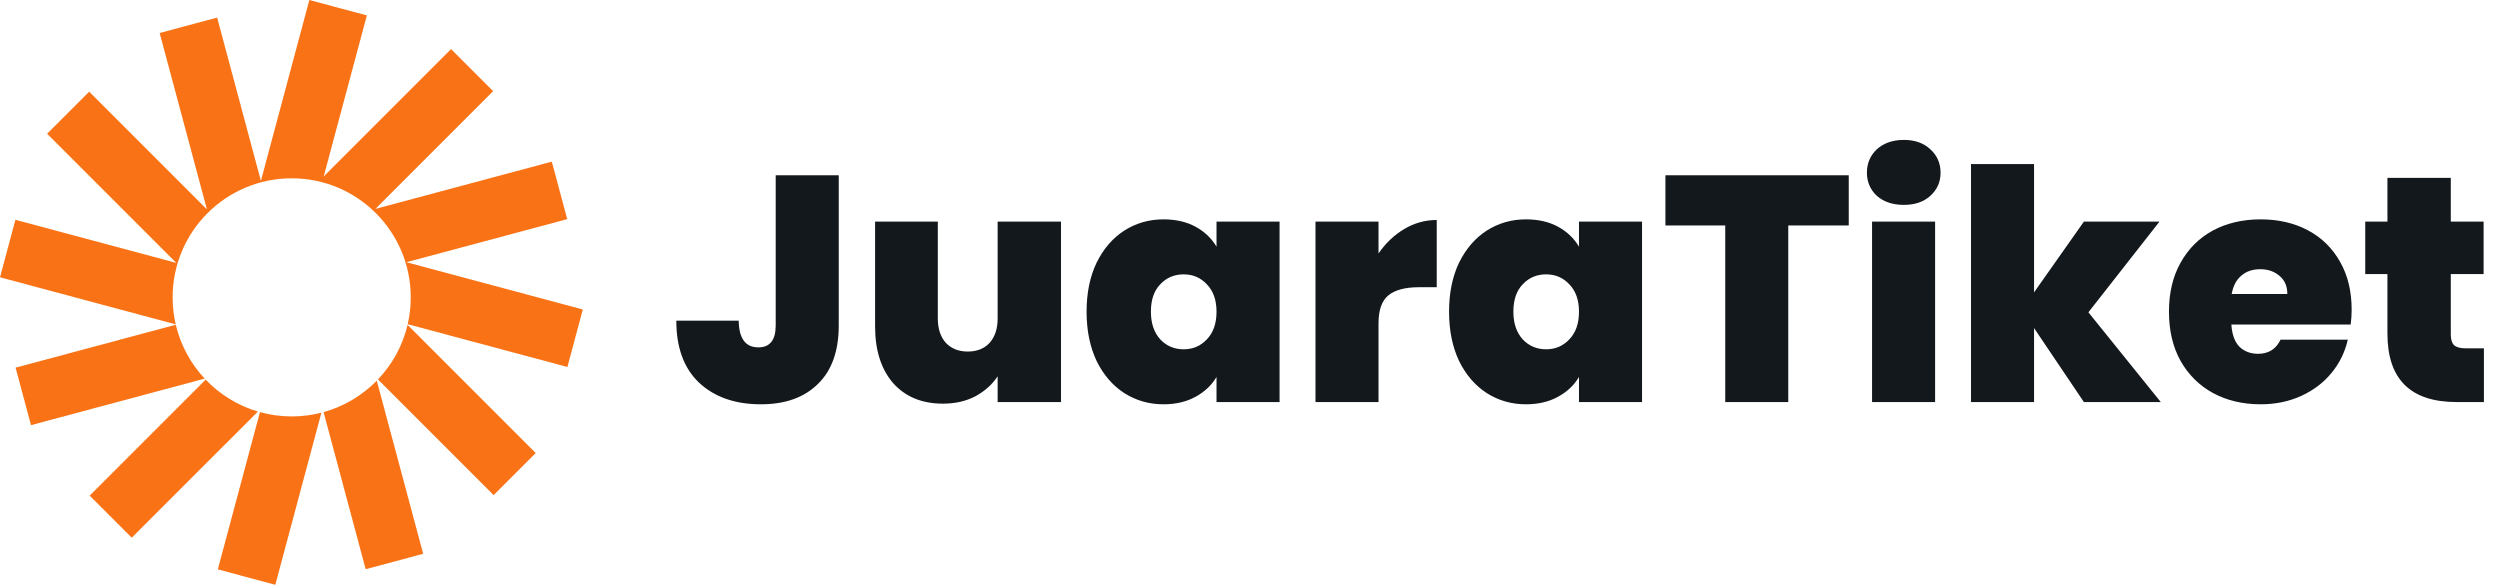
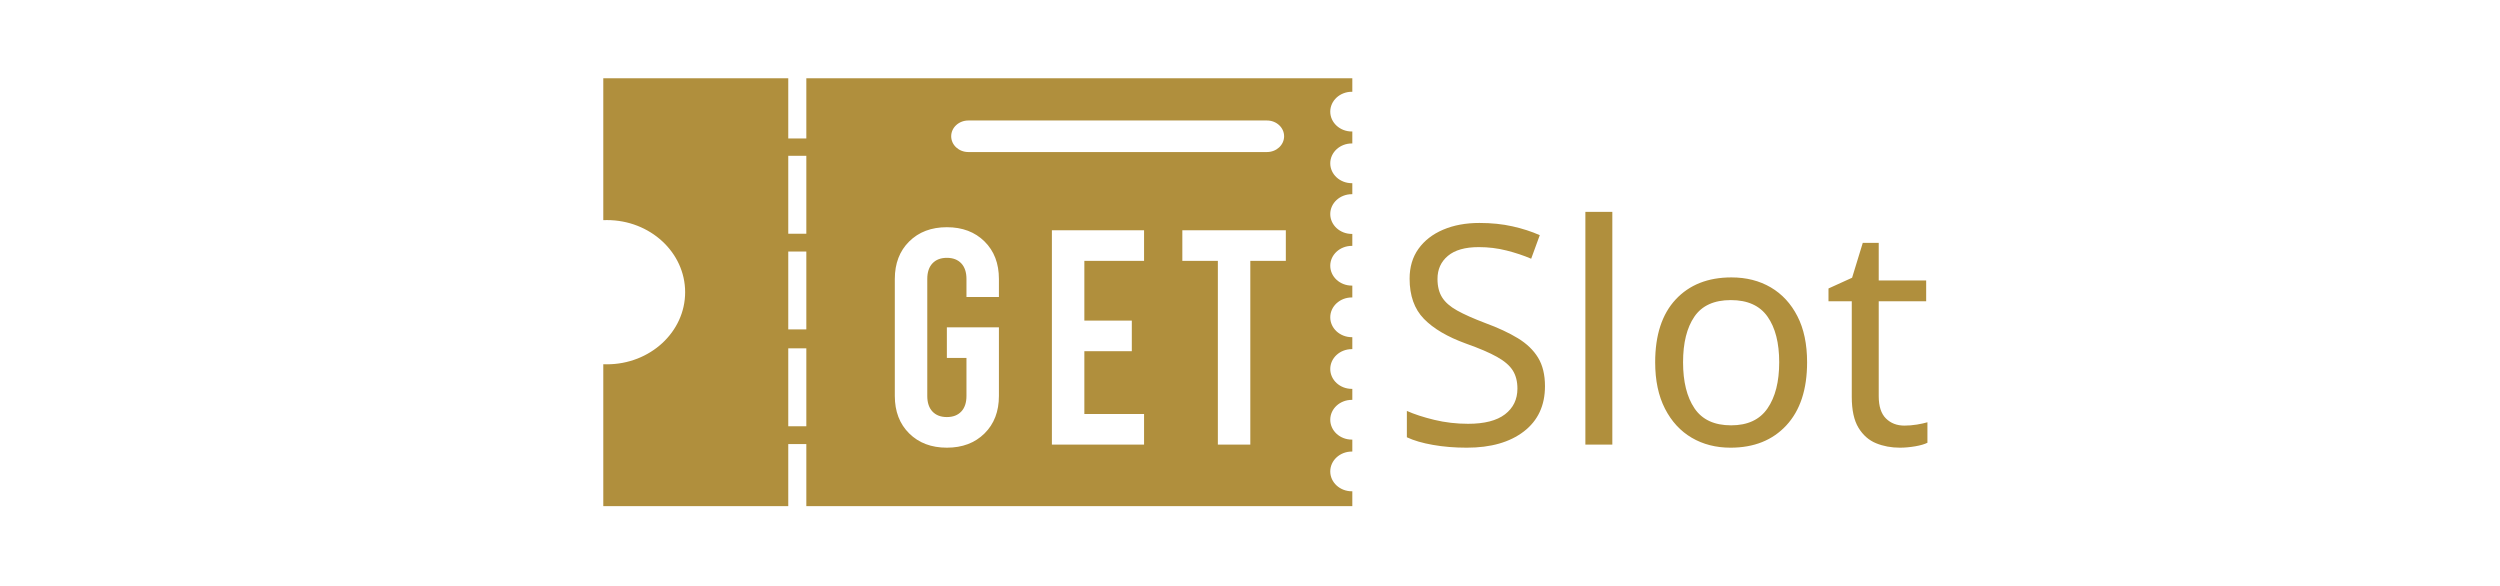
- <svg xmlns="http://www.w3.org/2000/svg" width="171" height="40" viewBox="0 0 171 40" fill="none">
-   <path d="M25.093 1.054L21.16 0L17.845 12.37L14.853 1.202L10.92 2.256L14.153 14.322L6.1 6.269L3.221 9.148L12.054 17.981L1.054 15.034L0 18.967L12.019 22.187C11.881 21.593 11.808 20.975 11.808 20.34C11.808 15.842 15.454 12.196 19.952 12.196C24.449 12.196 28.095 15.842 28.095 20.34C28.095 20.971 28.023 21.586 27.888 22.176L38.81 25.102L39.864 21.169L27.798 17.936L38.798 14.989L37.744 11.056L25.678 14.289L33.731 6.236L30.852 3.357L22.142 12.067L25.093 1.054Z" fill="#F97316" />
-   <path d="M27.877 22.221C27.54 23.647 26.828 24.928 25.851 25.954L33.764 33.867L36.643 30.988L27.877 22.221Z" fill="#F97316" />
-   <path d="M25.771 26.037C24.782 27.046 23.533 27.8 22.132 28.188L25.012 38.934L28.945 37.88L25.771 26.037Z" fill="#F97316" />
-   <path d="M21.985 28.227C21.335 28.395 20.654 28.483 19.952 28.483C19.2 28.483 18.471 28.381 17.78 28.19L14.898 38.946L18.831 40L21.985 28.227Z" fill="#F97316" />
-   <path d="M17.641 28.151C16.261 27.743 15.034 26.98 14.066 25.967L6.133 33.9L9.012 36.779L17.641 28.151Z" fill="#F97316" />
-   <path d="M13.999 25.897C13.048 24.878 12.354 23.615 12.024 22.211L1.066 25.147L2.12 29.08L13.999 25.897Z" fill="#F97316" />
-   <path d="M57.37 11.99V22.264C57.37 24.009 56.894 25.344 55.94 26.268C55.002 27.192 53.703 27.654 52.046 27.654C50.286 27.654 48.878 27.163 47.822 26.18C46.781 25.197 46.26 23.782 46.26 21.934H50.528C50.543 23.151 50.99 23.76 51.87 23.76C52.662 23.76 53.058 23.261 53.058 22.264V11.99H57.37ZM72.572 15.158V27.5H68.238V25.74C67.871 26.297 67.365 26.752 66.72 27.104C66.075 27.441 65.334 27.61 64.498 27.61C63.06 27.61 61.924 27.141 61.088 26.202C60.267 25.249 59.856 23.958 59.856 22.33V15.158H64.146V21.78C64.146 22.484 64.329 23.041 64.696 23.452C65.077 23.848 65.576 24.046 66.192 24.046C66.823 24.046 67.321 23.848 67.688 23.452C68.055 23.041 68.238 22.484 68.238 21.78V15.158H72.572ZM74.322 21.318C74.322 20.042 74.549 18.927 75.004 17.974C75.473 17.021 76.104 16.287 76.896 15.774C77.703 15.261 78.597 15.004 79.58 15.004C80.43 15.004 81.164 15.173 81.78 15.51C82.396 15.847 82.873 16.302 83.21 16.874V15.158H87.522V27.5H83.21V25.784C82.873 26.356 82.388 26.811 81.758 27.148C81.142 27.485 80.416 27.654 79.58 27.654C78.597 27.654 77.703 27.397 76.896 26.884C76.104 26.371 75.473 25.637 75.004 24.684C74.549 23.716 74.322 22.594 74.322 21.318ZM83.21 21.318C83.21 20.526 82.99 19.903 82.55 19.448C82.124 18.993 81.597 18.766 80.966 18.766C80.32 18.766 79.785 18.993 79.36 19.448C78.934 19.888 78.722 20.511 78.722 21.318C78.722 22.11 78.934 22.741 79.36 23.21C79.785 23.665 80.32 23.892 80.966 23.892C81.597 23.892 82.124 23.665 82.55 23.21C82.99 22.755 83.21 22.125 83.21 21.318ZM94.291 17.336C94.775 16.632 95.362 16.075 96.051 15.664C96.74 15.253 97.481 15.048 98.273 15.048V19.646H97.063C96.124 19.646 95.428 19.829 94.973 20.196C94.518 20.563 94.291 21.201 94.291 22.11V27.5H89.979V15.158H94.291V17.336ZM99.115 21.318C99.115 20.042 99.342 18.927 99.797 17.974C100.266 17.021 100.897 16.287 101.689 15.774C102.495 15.261 103.39 15.004 104.373 15.004C105.223 15.004 105.957 15.173 106.573 15.51C107.189 15.847 107.665 16.302 108.003 16.874V15.158H112.315V27.5H108.003V25.784C107.665 26.356 107.181 26.811 106.551 27.148C105.935 27.485 105.209 27.654 104.373 27.654C103.39 27.654 102.495 27.397 101.689 26.884C100.897 26.371 100.266 25.637 99.797 24.684C99.342 23.716 99.115 22.594 99.115 21.318ZM108.003 21.318C108.003 20.526 107.783 19.903 107.343 19.448C106.917 18.993 106.389 18.766 105.759 18.766C105.113 18.766 104.578 18.993 104.153 19.448C103.727 19.888 103.515 20.511 103.515 21.318C103.515 22.11 103.727 22.741 104.153 23.21C104.578 23.665 105.113 23.892 105.759 23.892C106.389 23.892 106.917 23.665 107.343 23.21C107.783 22.755 108.003 22.125 108.003 21.318ZM126.454 11.99V15.422H122.318V27.5H118.006V15.422H113.914V11.99H126.454ZM130.227 14.014C129.465 14.014 128.849 13.809 128.379 13.398C127.925 12.973 127.697 12.445 127.697 11.814C127.697 11.169 127.925 10.633 128.379 10.208C128.849 9.783 129.465 9.57 130.227 9.57C130.975 9.57 131.577 9.783 132.031 10.208C132.501 10.633 132.735 11.169 132.735 11.814C132.735 12.445 132.501 12.973 132.031 13.398C131.577 13.809 130.975 14.014 130.227 14.014ZM132.361 15.158V27.5H128.049V15.158H132.361ZM142.539 27.5L139.129 22.44V27.5H134.817V11.22H139.129V19.998L142.539 15.158H147.709L142.847 21.362L147.797 27.5H142.539ZM160.853 21.186C160.853 21.523 160.831 21.861 160.787 22.198H152.625C152.669 22.873 152.852 23.379 153.175 23.716C153.512 24.039 153.938 24.2 154.451 24.2C155.17 24.2 155.683 23.877 155.991 23.232H160.589C160.398 24.083 160.024 24.845 159.467 25.52C158.924 26.18 158.235 26.701 157.399 27.082C156.563 27.463 155.639 27.654 154.627 27.654C153.41 27.654 152.324 27.397 151.371 26.884C150.432 26.371 149.692 25.637 149.149 24.684C148.621 23.731 148.357 22.609 148.357 21.318C148.357 20.027 148.621 18.913 149.149 17.974C149.677 17.021 150.41 16.287 151.349 15.774C152.302 15.261 153.395 15.004 154.627 15.004C155.844 15.004 156.922 15.253 157.861 15.752C158.8 16.251 159.533 16.969 160.061 17.908C160.589 18.832 160.853 19.925 160.853 21.186ZM156.453 20.108C156.453 19.58 156.277 19.169 155.925 18.876C155.573 18.568 155.133 18.414 154.605 18.414C154.077 18.414 153.644 18.561 153.307 18.854C152.97 19.133 152.75 19.551 152.647 20.108H156.453ZM169.9 23.826V27.5H168.03C164.876 27.5 163.3 25.938 163.3 22.814V18.744H161.782V15.158H163.3V12.166H167.634V15.158H169.878V18.744H167.634V22.88C167.634 23.217 167.707 23.459 167.854 23.606C168.015 23.753 168.279 23.826 168.646 23.826H169.9Z" fill="#13181D" />
+ <svg xmlns="http://www.w3.org/2000/svg" width="100%" height="100%" viewBox="0 0 713 167" version="1.1" xml:space="preserve" style="fill-rule:evenodd;clip-rule:evenodd;stroke-linejoin:round;stroke-miterlimit:2;">
+   <g>
+     <g>
+       <path d="M172.057,62.788l0,-40.462l52.755,0l0,17.172l5.153,0l0,-17.172l155.717,0l-0,3.848c-0.049,-0.001 -0.098,-0.001 -0.146,-0.001c-3.393,-0 -6.147,2.539 -6.147,5.666c0,3.127 2.754,5.665 6.147,5.665c0.048,0 0.097,-0 0.146,-0.001l-0,3.412c-0.049,-0.001 -0.098,-0.002 -0.146,-0.002c-3.393,0 -6.147,2.539 -6.147,5.666c0,3.127 2.754,5.666 6.147,5.666c0.048,-0 0.097,-0.001 0.146,-0.002l-0,3.141c-0.049,-0.001 -0.098,-0.001 -0.146,-0.001c-3.393,-0 -6.147,2.538 -6.147,5.665c0,3.127 2.754,5.666 6.147,5.666c0.048,0 0.097,-0 0.146,-0.001l-0,3.411c-0.049,-0.001 -0.098,-0.001 -0.146,-0.001c-3.393,-0 -6.147,2.539 -6.147,5.666c0,3.127 2.754,5.666 6.147,5.666c0.048,-0 0.097,-0.001 0.146,-0.002l-0,3.381c-0.049,-0.001 -0.098,-0.001 -0.146,-0.001c-3.393,-0 -6.147,2.538 -6.147,5.665c0,3.128 2.754,5.666 6.147,5.666c0.048,0 0.097,-0 0.146,-0.001l-0,3.412c-0.049,-0.001 -0.098,-0.002 -0.146,-0.002c-3.393,0 -6.147,2.539 -6.147,5.666c0,3.127 2.754,5.666 6.147,5.666c0.048,-0 0.097,-0.001 0.146,-0.002l-0,3.141c-0.049,-0.001 -0.098,-0.002 -0.146,-0.002c-3.393,0 -6.147,2.539 -6.147,5.666c0,3.127 2.754,5.666 6.147,5.666c0.048,-0 0.097,-0.001 0.146,-0.002l-0,3.412c-0.049,-0.001 -0.098,-0.001 -0.146,-0.001c-3.393,-0 -6.147,2.538 -6.147,5.666c0,3.127 2.754,5.665 6.147,5.665c0.048,0 0.097,-0 0.146,-0.001l-0,4.228l-155.717,-0l0,-17.695l-5.153,0l0,17.695l-52.755,-0l0,-40.462c0.343,0.014 0.687,0.021 1.033,0.021c12.315,0 22.312,-9.215 22.312,-20.567c0,-11.351 -9.997,-20.567 -22.312,-20.567c-0.346,0 -0.69,0.008 -1.033,0.022Zm103.579,21.924l-0,-5.152c-0,-1.921 -0.495,-3.406 -1.485,-4.454c-0.99,-1.048 -2.358,-1.572 -4.104,-1.572c-1.747,0 -3.115,0.524 -4.105,1.572c-0.989,1.048 -1.484,2.533 -1.484,4.454l-0,33.36c-0,1.921 0.495,3.405 1.484,4.453c0.99,1.048 2.358,1.572 4.105,1.572c1.746,0 3.114,-0.524 4.104,-1.572c0.99,-1.048 1.485,-2.532 1.485,-4.453l-0,-10.829l-5.589,-0l-0,-8.733l14.846,-0l-0,19.562c-0,4.424 -1.369,7.99 -4.105,10.697c-2.736,2.707 -6.317,4.061 -10.741,4.061c-4.425,0 -8.005,-1.354 -10.742,-4.061c-2.736,-2.707 -4.104,-6.273 -4.104,-10.697l-0,-33.36c-0,-4.425 1.368,-7.991 4.104,-10.698c2.737,-2.707 6.317,-4.06 10.742,-4.06c4.424,-0 8.005,1.353 10.741,4.06c2.736,2.707 4.105,6.273 4.105,10.698l-0,5.152l-9.257,0Zm24.364,-19.037l26.286,-0l0,8.733l-17.029,-0l0,17.029l13.536,-0l0,8.733l-13.536,-0l0,17.902l17.029,-0l0,8.733l-26.286,-0l0,-61.13Zm37.202,-0l29.517,-0l0,8.733l-10.13,-0l0,52.397l-9.256,-0l-0,-52.397l-10.131,-0l0,-8.733Zm-112.39,33.675l0,22.218l5.153,0l0,-22.218l-5.153,0Zm0,-27.618l0,22.219l5.153,-0l0,-22.219l-5.153,0Zm0,-27.296l0,22.219l5.153,-0l0,-22.219l-5.153,0Zm51.349,-10.071c-2.694,-0 -4.881,2.015 -4.881,4.498c0,2.483 2.187,4.499 4.881,4.499l85.187,-0c2.694,-0 4.88,-2.016 4.88,-4.499c0,-2.483 -2.186,-4.498 -4.88,-4.498l-85.187,-0Z" style="fill:#b08f3d;" />
+       <text x="396.787px" y="126.805px" style="font-family:'Bebas-Regular', 'Bebas', sans-serif;font-size:87.329px;fill:#b08f3d;">
+         <tspan x="396.787px 434.164px 468.834px 508.83px " y="126.805px 126.805px 126.805px 126.805px ">Slot</tspan>
+       </text>
+     </g>
+   </g>
</svg>
